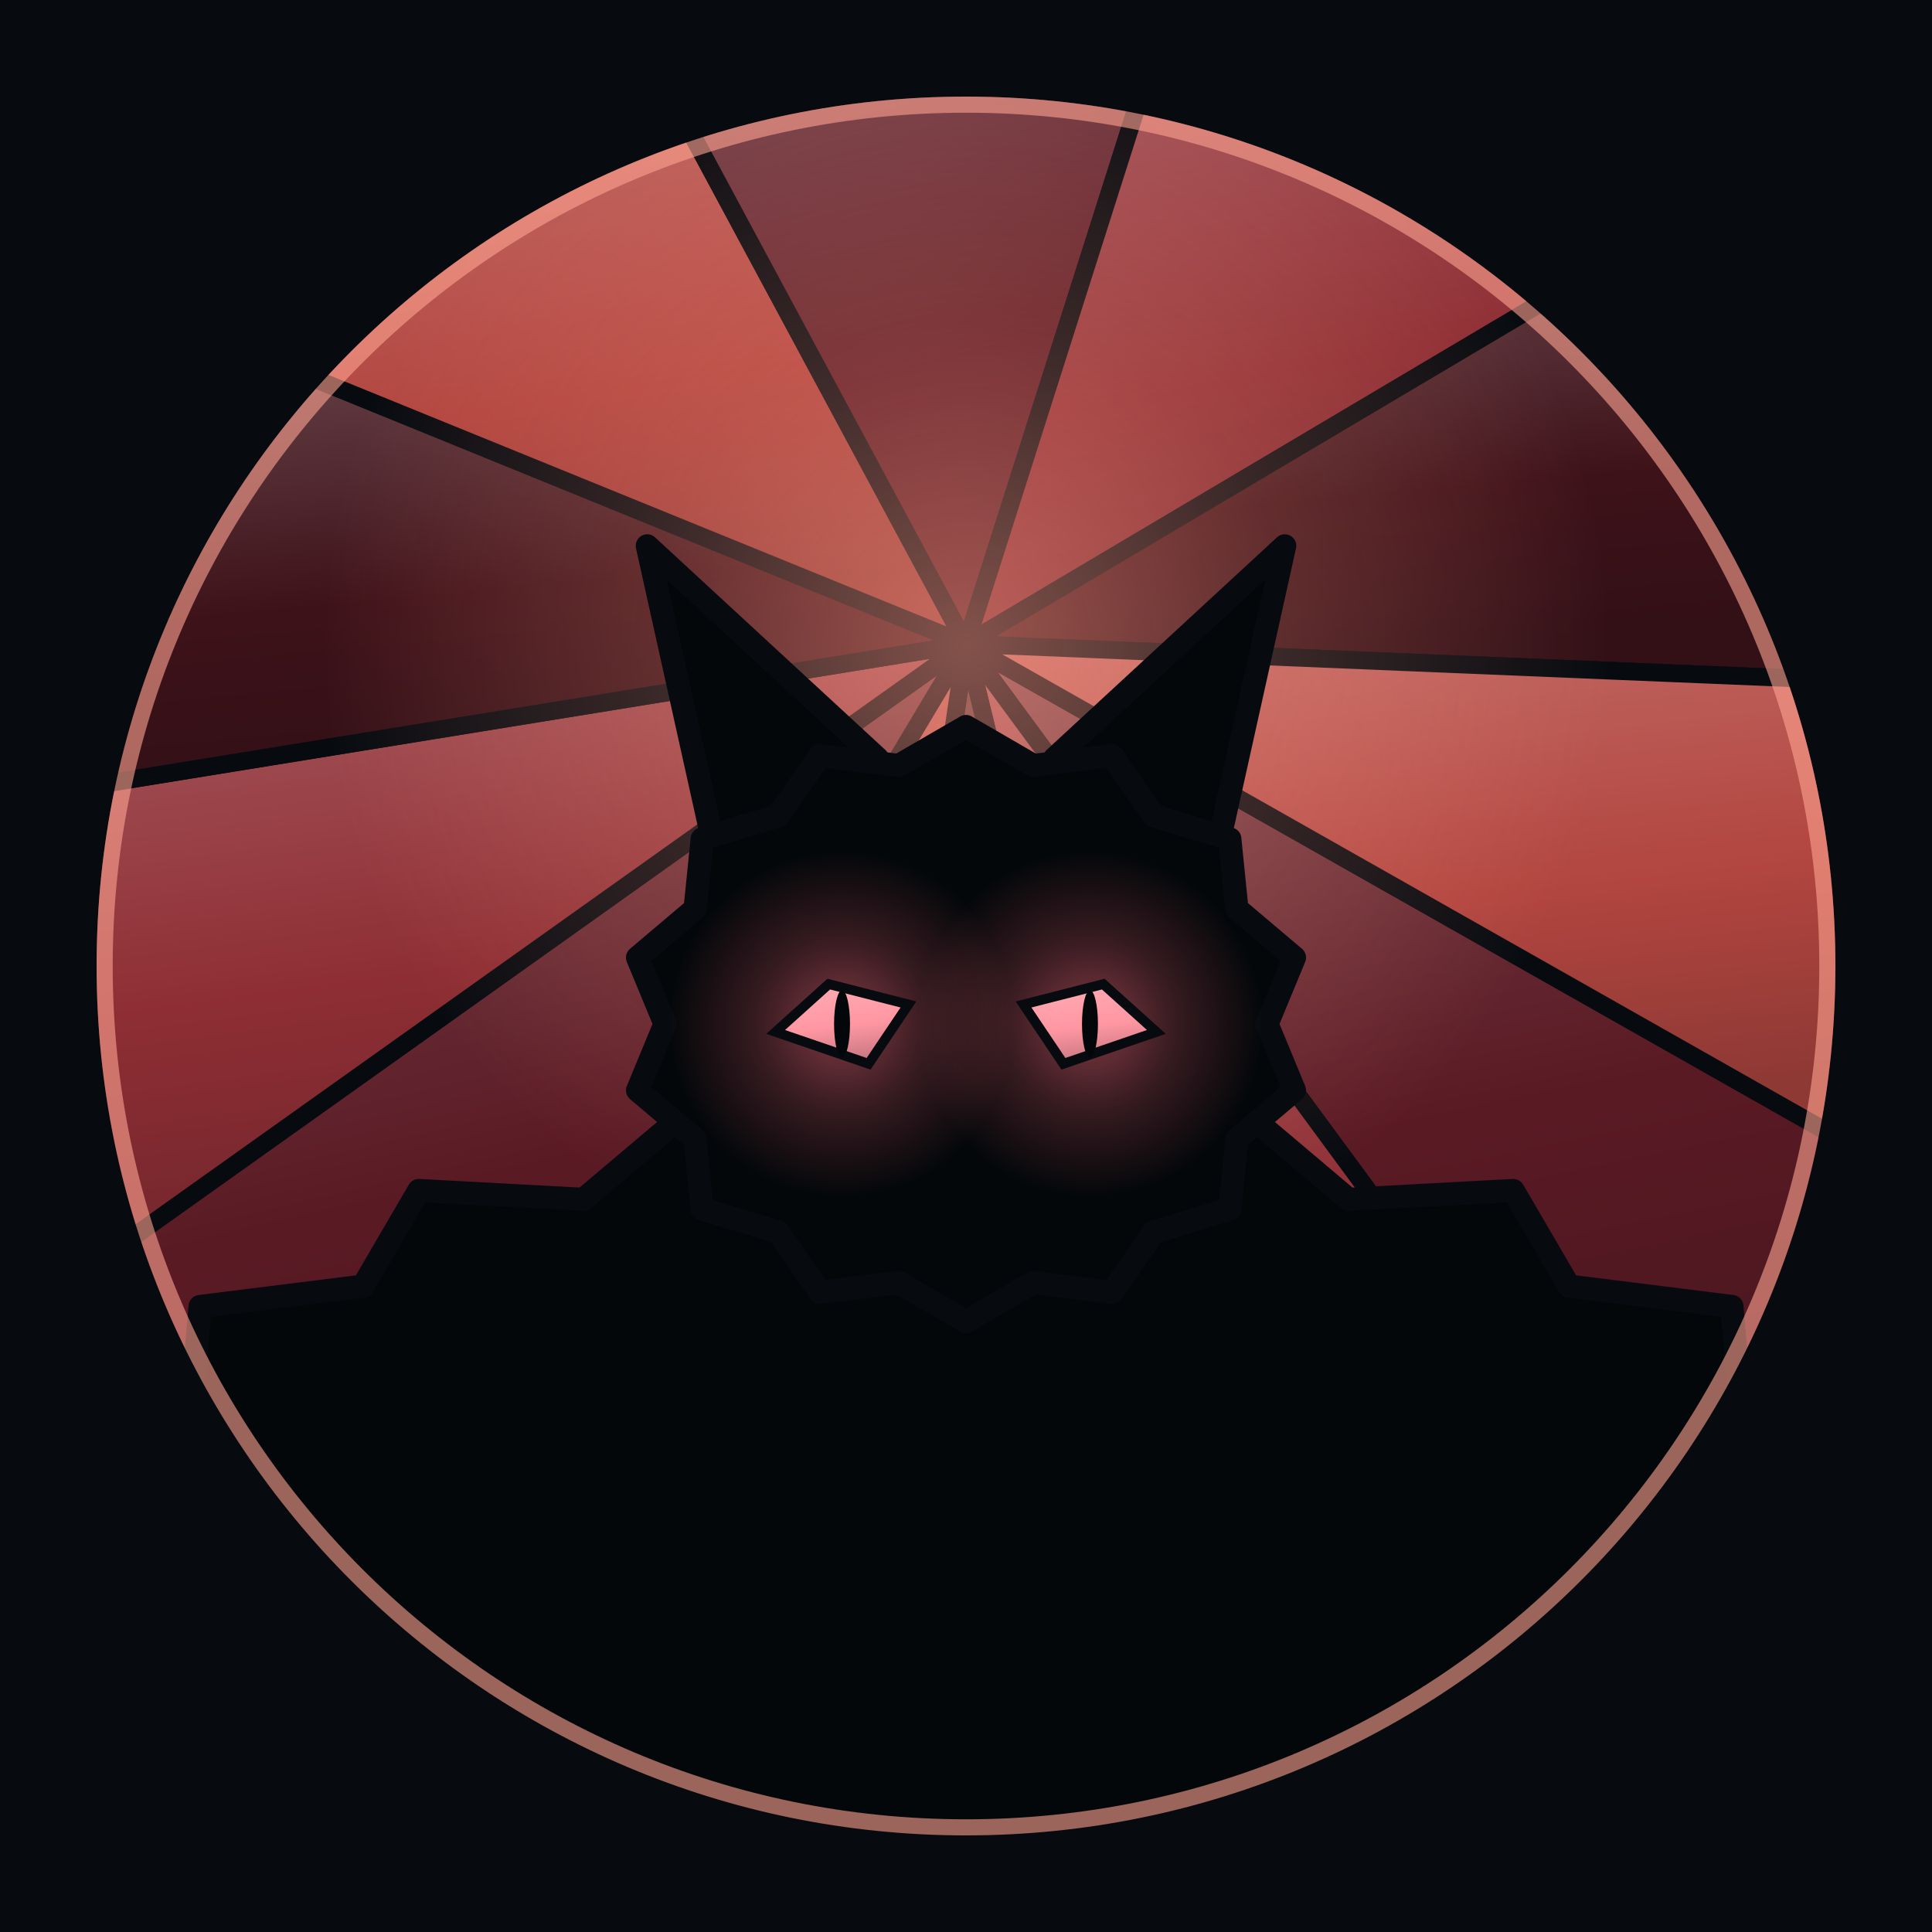
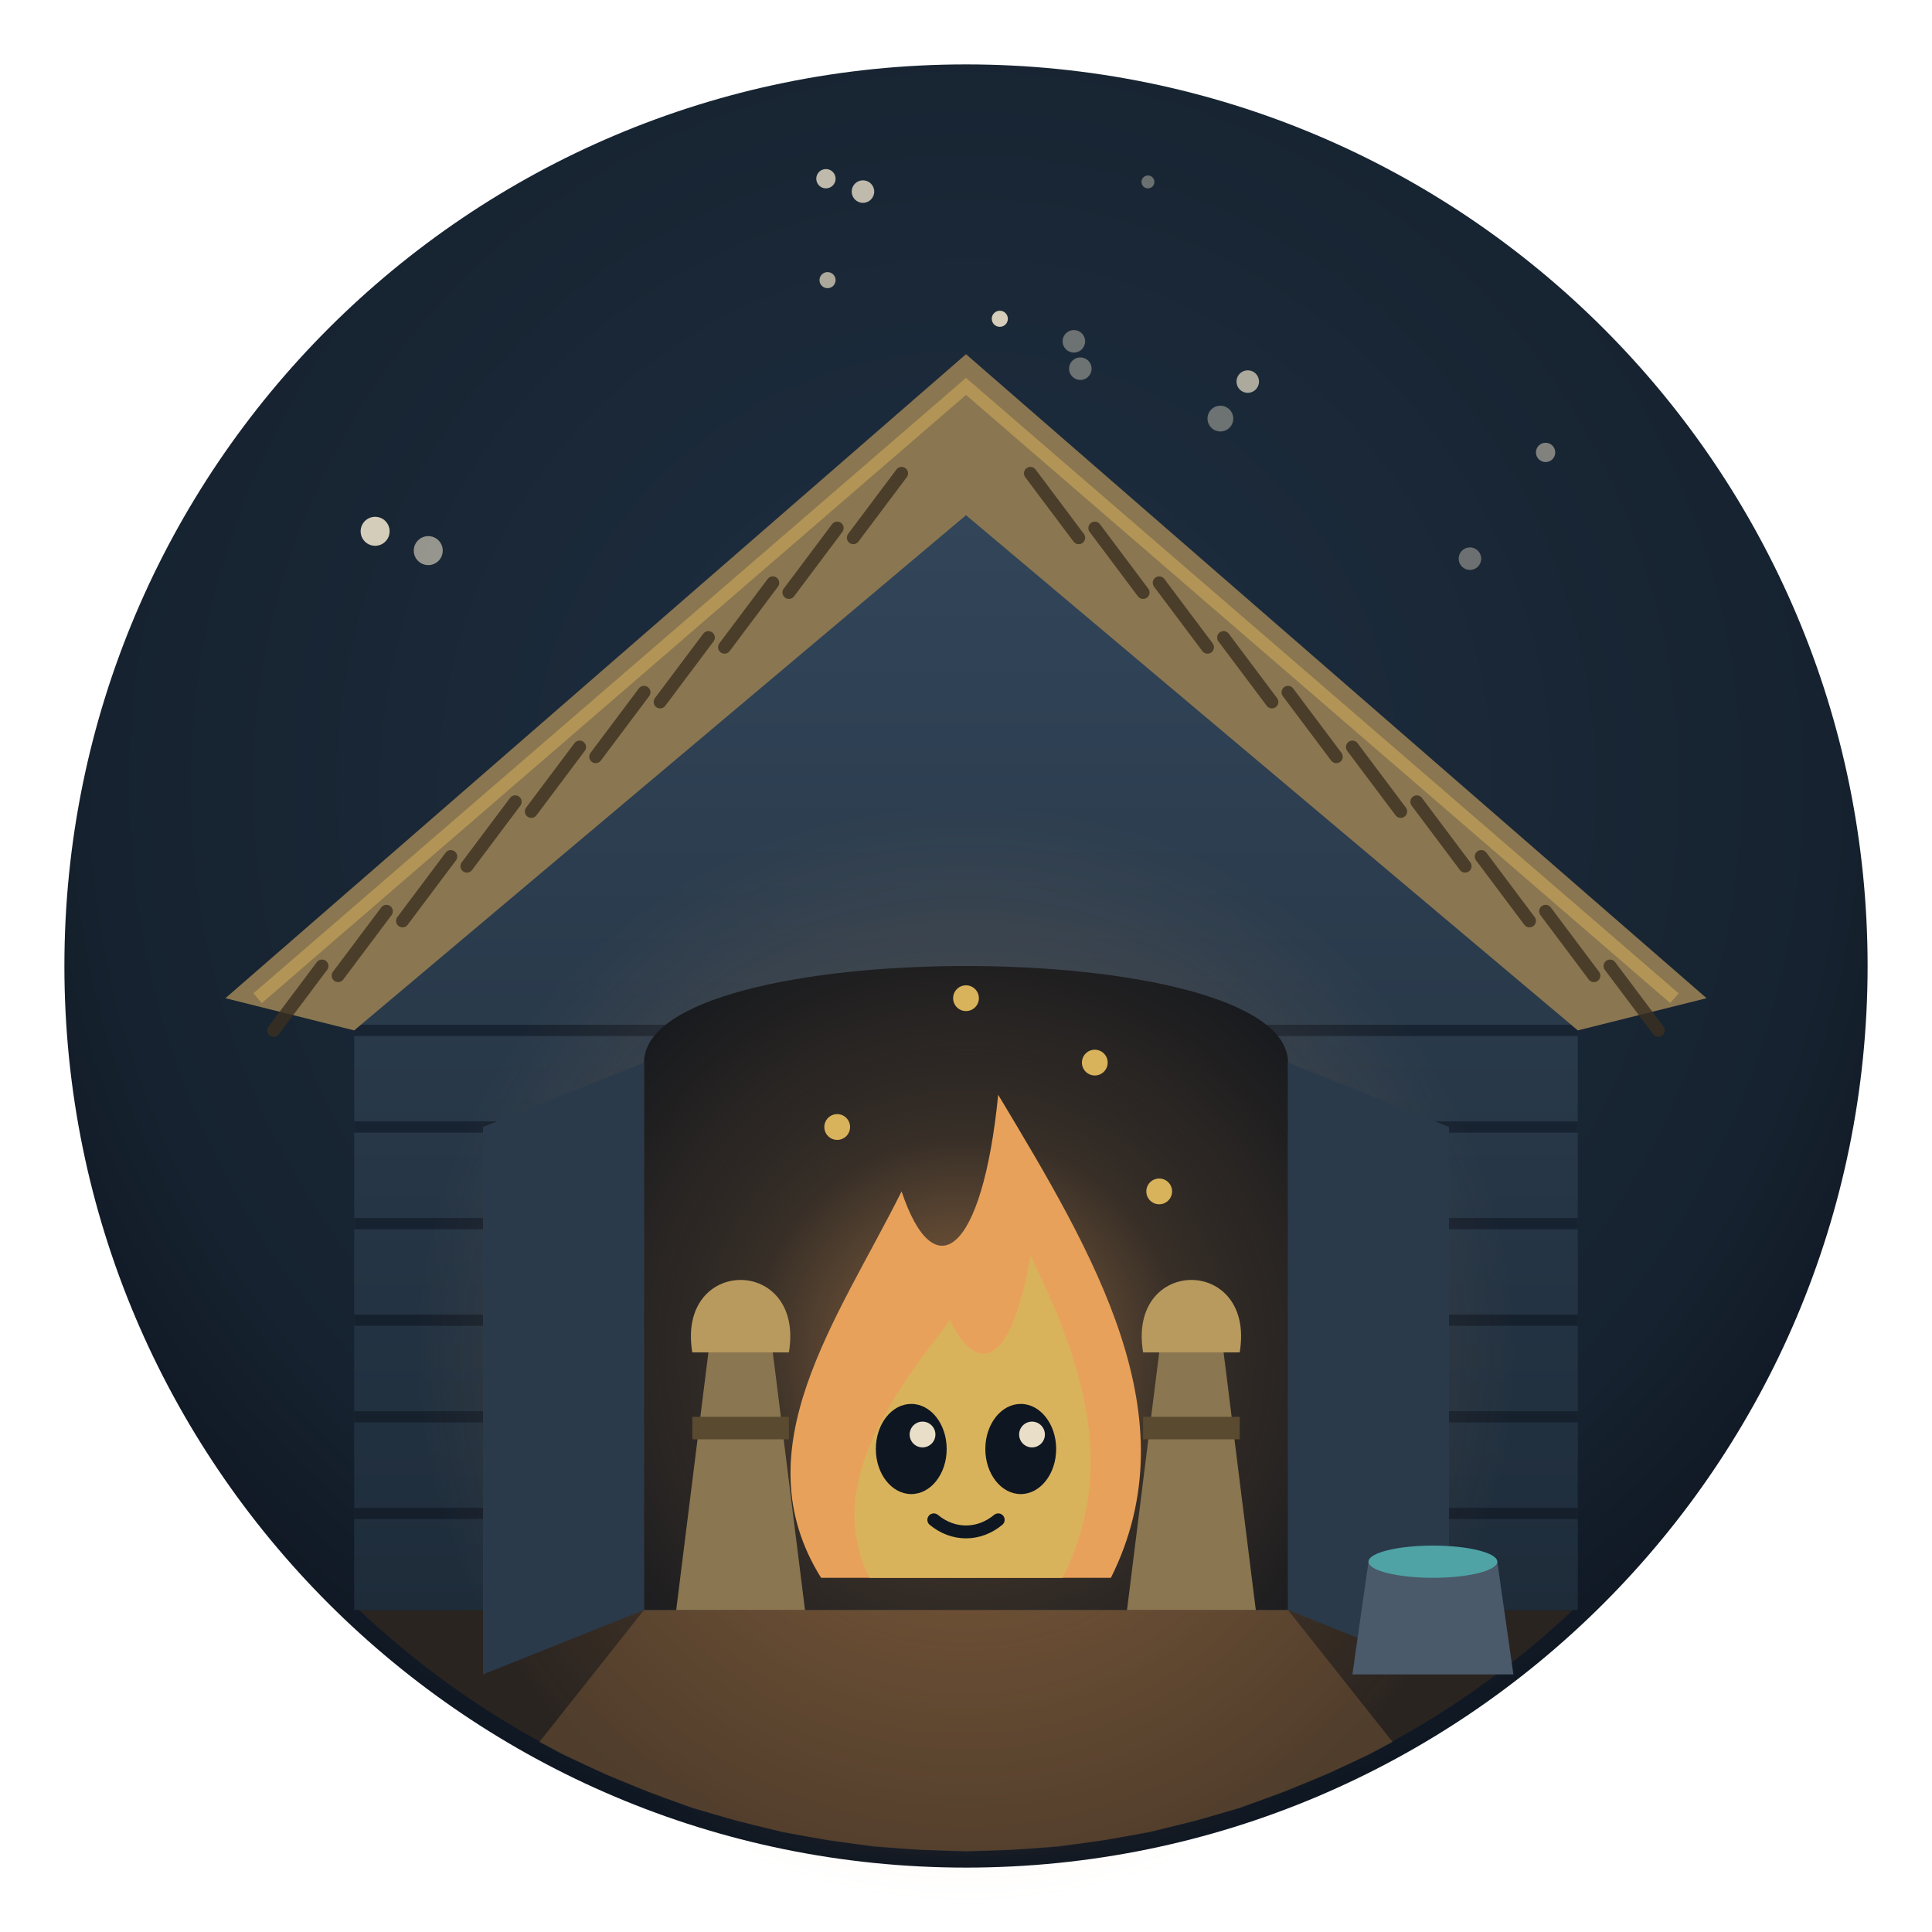
<svg xmlns="http://www.w3.org/2000/svg" viewBox="0 0 120 120">
  <defs>
-     <linearGradient id="g1" x1="0" y1="0" x2="0.2" y2="1">
-       <stop offset="0" stop-color="#7B4850" />
-       <stop offset="0.6" stop-color="#5A1A24" />
-       <stop offset="1" stop-color="#49161F" />
+     <radialGradient id="ov1" cx="0.5" cy="0.4" r="0.6">
+       <stop offset="0" stop-color="#1F3043" />
+       <stop offset="0.8" stop-color="#16222F" />
+       <stop offset="1" stop-color="#0E1621" />
+     </radialGradient>
+     <linearGradient id="ov2" x1="0" y1="0" x2="0" y2="1">
+       <stop offset="0" stop-color="#33465A" />
+       <stop offset="1" stop-color="#1E2C3A" />
    </linearGradient>
-     <linearGradient id="g2" x1="0" y1="0" x2="0.2" y2="1">
-       <stop offset="0" stop-color="#A5585D" />
-       <stop offset="0.6" stop-color="#8E2E34" />
-       <stop offset="1" stop-color="#72262C" />
-     </linearGradient>
-     <linearGradient id="g3" x1="0" y1="0" x2="0.2" y2="1">
-       <stop offset="0" stop-color="#654147" />
-       <stop offset="0.6" stop-color="#3E1219" />
-       <stop offset="1" stop-color="#321016" />
-     </linearGradient>
-     <linearGradient id="g4" x1="0" y1="0" x2="0.2" y2="1">
-       <stop offset="0" stop-color="#C16A65" />
-       <stop offset="0.6" stop-color="#B2453F" />
-       <stop offset="1" stop-color="#8F3935" />
-     </linearGradient>
-     <radialGradient id="g5" cx="60" cy="40" r="40" gradientUnits="userSpaceOnUse">
-       <stop offset="0" stop-color="#FF9A86" stop-opacity="0.5" />
-       <stop offset="0.5" stop-color="#FF9A86" stop-opacity="0.2" />
-       <stop offset="1" stop-color="#FF9A86" stop-opacity="0.00" />
-     </radialGradient>
-     <radialGradient id="g6" cx="166" cy="92" r="19.5" gradientUnits="userSpaceOnUse">
-       <stop offset="0" stop-color="#FF6B7A" stop-opacity="0.5" />
-       <stop offset="0.5" stop-color="#FF6B7A" stop-opacity="0.2" />
-       <stop offset="1" stop-color="#FF6B7A" stop-opacity="0.00" />
-     </radialGradient>
-     <linearGradient id="g7" x1="0" y1="0" x2="0.2" y2="1">
-       <stop offset="0" stop-color="#FFACB5" />
-       <stop offset="0.6" stop-color="#FF97A2" />
-       <stop offset="1" stop-color="#CD7A84" />
-     </linearGradient>
-     <radialGradient id="g8" cx="194" cy="92" r="19.5" gradientUnits="userSpaceOnUse">
-       <stop offset="0" stop-color="#FF6B7A" stop-opacity="0.5" />
-       <stop offset="0.5" stop-color="#FF6B7A" stop-opacity="0.2" />
-       <stop offset="1" stop-color="#FF6B7A" stop-opacity="0.00" />
+     <radialGradient id="ov3" cx="0.5" cy="0.5" r="0.5">
+       <stop offset="0" stop-color="#E8A15A" stop-opacity="0.6" />
+       <stop offset="0.4" stop-color="#E8A15A" stop-opacity="0.2" />
+       <stop offset="1" stop-color="#E8A15A" stop-opacity="0" />
    </radialGradient>
  </defs>
-   <circle cx="60" cy="60" r="57" fill="#070B10" />
-   <path d="M60,40 114.9,71.1 113,78.2 110.1,85 106.4,91.3 102,97.1Z" fill="url(#g1)" stroke="#070B10" stroke-width="1.1" />
-   <path d="M60,40 102,97.1 96.8,102.2 90.9,106.7 84.6,110.3 77.8,113.1Z" fill="url(#g2)" stroke="#070B10" stroke-width="1.1" />
-   <path d="M60,40 77.8,113.1 70.7,115 63.5,115.9 56.1,115.9 48.9,114.9Z" fill="url(#g3)" stroke="#070B10" stroke-width="1.1" />
-   <path d="M60,40 48.9,114.9 41.8,113 35,110.1 28.7,106.4 22.9,102Z" fill="url(#g4)" stroke="#070B10" stroke-width="1.1" />
-   <path d="M60,40 22.9,102 17.8,96.8 13.3,90.9 9.7,84.6 6.9,77.8Z" fill="url(#g1)" stroke="#070B10" stroke-width="1.1" />
-   <path d="M60,40 6.9,77.8 5,70.7 4.1,63.5 4.1,56.1 5.1,48.9Z" fill="url(#g2)" stroke="#070B10" stroke-width="1.1" />
-   <path d="M60,40 5.1,48.9 7,41.8 9.9,35 13.6,28.7 18,22.9Z" fill="url(#g3)" stroke="#070B10" stroke-width="1.1" />
-   <path d="M60,40 18,22.9 23.2,17.8 29.1,13.3 35.4,9.7 42.2,6.9Z" fill="url(#g4)" stroke="#070B10" stroke-width="1.1" />
-   <path d="M60,40 42.2,6.9 49.3,5 56.5,4.1 63.9,4.1 71.1,5.1Z" fill="url(#g1)" stroke="#070B10" stroke-width="1.1" />
-   <path d="M60,40 71.1,5.1 78.2,7 85,9.9 91.3,13.6 97.1,18Z" fill="url(#g2)" stroke="#070B10" stroke-width="1.1" />
-   <path d="M60,40 97.1,18 102.2,23.2 106.7,29.1 110.3,35.4 113.1,42.2Z" fill="url(#g3)" stroke="#070B10" stroke-width="1.1" />
-   <path d="M60,40 113.1,42.2 115,49.3 115.9,56.5 115.9,63.9 114.9,71.1Z" fill="url(#g4)" stroke="#070B10" stroke-width="1.1" />
-   <circle cx="60" cy="40" r="40" fill="url(#g5)" />
-   <g transform="translate(60 68) scale(0.55) translate(-180 -100)">
-     <path d="M70,210 76,170 66.8,160 80.2,152 75.9,140.8 92.5,135.4 93.5,123.9 111.9,121.6 118.2,110.8 136.8,111.8 147.8,102.5 165.2,106.7 180,99.6 194.8,106.7 212.2,102.5 223.2,111.8 241.8,110.8 248.1,121.6 266.5,123.9 267.5,135.4 284.1,140.8 279.8,152 293.2,160 284,170 290,210Z" fill="#04070A" stroke="#070B10" stroke-width="2.6" stroke-linejoin="round" />
-     <path d="M152,74 144,38 170,62Z" fill="#04070A" stroke="#070B10" stroke-width="2.6" stroke-linejoin="round" />
-     <path d="M208,74 216,38 190,62Z" fill="#04070A" stroke="#070B10" stroke-width="2.6" stroke-linejoin="round" />
-     <path d="M214,92 217.1,99.5 210.6,105 209.8,112.9 201.2,115.5 196.5,122.3 187.6,121.2 180,125.6 172.4,121.2 163.5,122.3 158.8,115.5 150.2,112.9 149.4,105 142.9,99.5 146,92 142.9,84.5 149.4,79 150.2,71.1 158.8,68.5 163.5,61.7 172.4,62.8 180,58.4 187.6,62.8 196.5,61.7 201.2,68.5 209.8,71.1 210.6,79 217.1,84.5 214,92Z" fill="#04070A" stroke="#070B10" stroke-width="2.6" stroke-linejoin="round" />
-     <circle cx="166" cy="92" r="19.5" fill="url(#g6)" />
-     <path d="M158.5,92.9 164.5,87.5 173.5,89.8 169,96.5Z" fill="url(#g7)" stroke="#070B10" stroke-width="1.1" />
-     <ellipse cx="166" cy="92" rx="0.9" ry="3.8" fill="#04070A" />
-     <circle cx="194" cy="92" r="19.5" fill="url(#g8)" />
-     <path d="M201.5,92.9 195.5,87.5 186.5,89.8 191,96.5Z" fill="url(#g7)" stroke="#070B10" stroke-width="1.1" />
-     <ellipse cx="194" cy="92" rx="0.9" ry="3.8" fill="#04070A" />
-   </g>
-   <path d="M-1,-1 121,-1 121,121 -1,121ZM116,60 115.5,67.3 114.1,74.5 111.7,81.4 108.5,88 104.4,94.1 99.6,99.6 94.1,104.4 88,108.5 81.4,111.7 74.5,114.1 67.3,115.5 60,116 52.7,115.5 45.5,114.1 38.6,111.7 32,108.5 25.9,104.4 20.4,99.6 15.6,94.1 11.5,88 8.3,81.4 5.9,74.5 4.5,67.3 4,60 4.5,52.7 5.9,45.5 8.3,38.6 11.5,32 15.6,25.9 20.4,20.4 25.9,15.6 32,11.5 38.6,8.3 45.5,5.9 52.7,4.5 60,4 67.3,4.5 74.5,5.9 81.4,8.3 88,11.5 94.1,15.6 99.6,20.4 104.4,25.9 108.5,32 111.7,38.6 114.1,45.5 115.5,52.7Z" fill="#070B10" fill-rule="evenodd" />
-   <circle cx="60" cy="60" r="56" fill="none" stroke="#070B10" stroke-width="4" />
-   <circle cx="60" cy="60" r="53.5" fill="none" stroke="#FFA492" stroke-width="1" stroke-opacity="0.6" />
+   <circle cx="60" cy="60" r="56" fill="url(#ov1)" />
+   <circle cx="67.1" cy="22.9" r="0.7" fill="#E9DFC8" opacity="0.4" />
+   <circle cx="91.3" cy="34.7" r="0.7" fill="#E9DFC8" opacity="0.4" />
+   <circle cx="62.1" cy="19.8" r="0.5" fill="#E9DFC8" opacity="0.9" />
+   <circle cx="96" cy="28.1" r="0.6" fill="#E9DFC8" opacity="0.5" />
+   <circle cx="77.5" cy="23.7" r="0.7" fill="#E9DFC8" opacity="0.7" />
+   <circle cx="23.3" cy="33" r="0.9" fill="#E9DFC8" opacity="0.9" />
+   <circle cx="71.3" cy="11.3" r="0.4" fill="#E9DFC8" opacity="0.4" />
+   <circle cx="46.6" cy="36.9" r="0.5" fill="#E9DFC8" opacity="0.6" />
+   <circle cx="53.6" cy="11.9" r="0.7" fill="#E9DFC8" opacity="0.8" />
+   <circle cx="51.3" cy="11.1" r="0.6" fill="#E9DFC8" opacity="0.8" />
+   <circle cx="75.8" cy="26" r="0.8" fill="#E9DFC8" opacity="0.4" />
+   <circle cx="66.7" cy="21.2" r="0.7" fill="#E9DFC8" opacity="0.4" />
+   <circle cx="26.6" cy="34.2" r="0.9" fill="#E9DFC8" opacity="0.6" />
+   <circle cx="51.4" cy="17.4" r="0.5" fill="#E9DFC8" opacity="0.7" />
+   <path d="M22.3,100L97.7,100A55,55 0 0 1 22.3,100Z" fill="#2A2420" />
+   <path d="M22,100V58L60,30L98,58V100Z" fill="url(#ov2)" />
+   <path d="M22,64H98M22,70H98M22,76H98M22,82H98M22,88H98M22,94H98" stroke="#0E1621" stroke-width="0.7" opacity="0.6" />
+   <path d="M14,62L60,22L106,62L98,64L60,32L22,64Z" fill="#8A7650" />
+   <path d="M56,29.4L53,33.4M52,32.8L49,36.8M48,36.2L45,40.2M44,39.6L41,43.6M40,43L37,47M36,46.4L33,50.4M32,49.8L29,53.8M28,53.2L25,57.2M24,56.6L21,60.6M20,60L17,64M64,29.4L67,33.4M68,32.8L71,36.8M72,36.2L75,40.2M76,39.6L79,43.6M80,43L83,47M84,46.4L87,50.4M88,49.8L91,53.8M92,53.2L95,57.2M96,56.6L99,60.6M100,60L103,64" stroke="#3A3020" stroke-width="0.8" opacity="0.8" fill="none" stroke-linecap="round" />
+   <path d="M16,62L60,24L104,62" stroke="#D9B35B" stroke-width="0.8" fill="none" opacity="0.5" />
+   <path d="M40,100V66C40,58 80,58 80,66V100Z" fill="#0A111A" />
+   <circle cx="60" cy="84" r="34" fill="url(#ov3)" />
+   <path d="M40,100V66L30,70V104Z" fill="#2A3A4A" />
+   <path d="M80,100V66L90,70V104Z" fill="#2A3A4A" />
+   <path d="M42,100L44,84L48,84L50,100Z" fill="#8A7650" />
+   <path d="M43,84C42,78 50,78 49,84" fill="#B89A5E" />
+   <rect x="43" y="88" width="6" height="1.4" fill="#5A4A30" />
+   <path d="M70,100L72,84L76,84L78,100Z" fill="#8A7650" />
+   <path d="M71,84C70,78 78,78 77,84" fill="#B89A5E" />
+   <rect x="71" y="88" width="6" height="1.4" fill="#5A4A30" />
+   <path d="M51,98C46,90 52,82 56,74C58,80 61,78 62,68C68,78 74,88 69,98Z" fill="#E8A15A" />
+   <path d="M54,98C51,92 56,86 59,82C61,86 63,84 64,78C68,86 69,92 66,98Z" fill="#D9B35B" />
+   <ellipse cx="56.6" cy="90" rx="2.2" ry="2.8" fill="#0E1621" />
+   <circle cx="57.3" cy="89.1" r="0.8" fill="#E9DFC8" />
+   <ellipse cx="63.4" cy="90" rx="2.2" ry="2.8" fill="#0E1621" />
+   <circle cx="64.1" cy="89.1" r="0.8" fill="#E9DFC8" />
+   <path d="M58,94.4c1.2,1 2.8,1 4,0" stroke="#0E1621" stroke-width="0.8" fill="none" stroke-linecap="round" />
+   <circle cx="52" cy="70" r="0.8" fill="#D9B35B" />
+   <circle cx="68" cy="66" r="0.8" fill="#D9B35B" />
+   <circle cx="60" cy="62" r="0.8" fill="#D9B35B" />
+   <circle cx="72" cy="74" r="0.8" fill="#D9B35B" />
+   <polygon points="62.9,114.9 60,115 57.1,114.9 54.3,114.7 51.4,114.3 48.6,113.8 45.8,113.1 43,112.3 40.3,111.3 37.6,110.2 35,109 33.5,108.2 40,100 80,100 86.5,108.2 85,109 82.4,110.2 79.7,111.3 77,112.3 74.2,113.1 71.4,113.8 68.6,114.3 65.7,114.7" fill="#E8A15A" opacity="0.2" />
+   <path d="M84,104l1,-7h8l1,7Z" fill="#4A5A6A" />
+   <ellipse cx="89" cy="97" rx="4" ry="1" fill="#4FA3A5" />
</svg>
